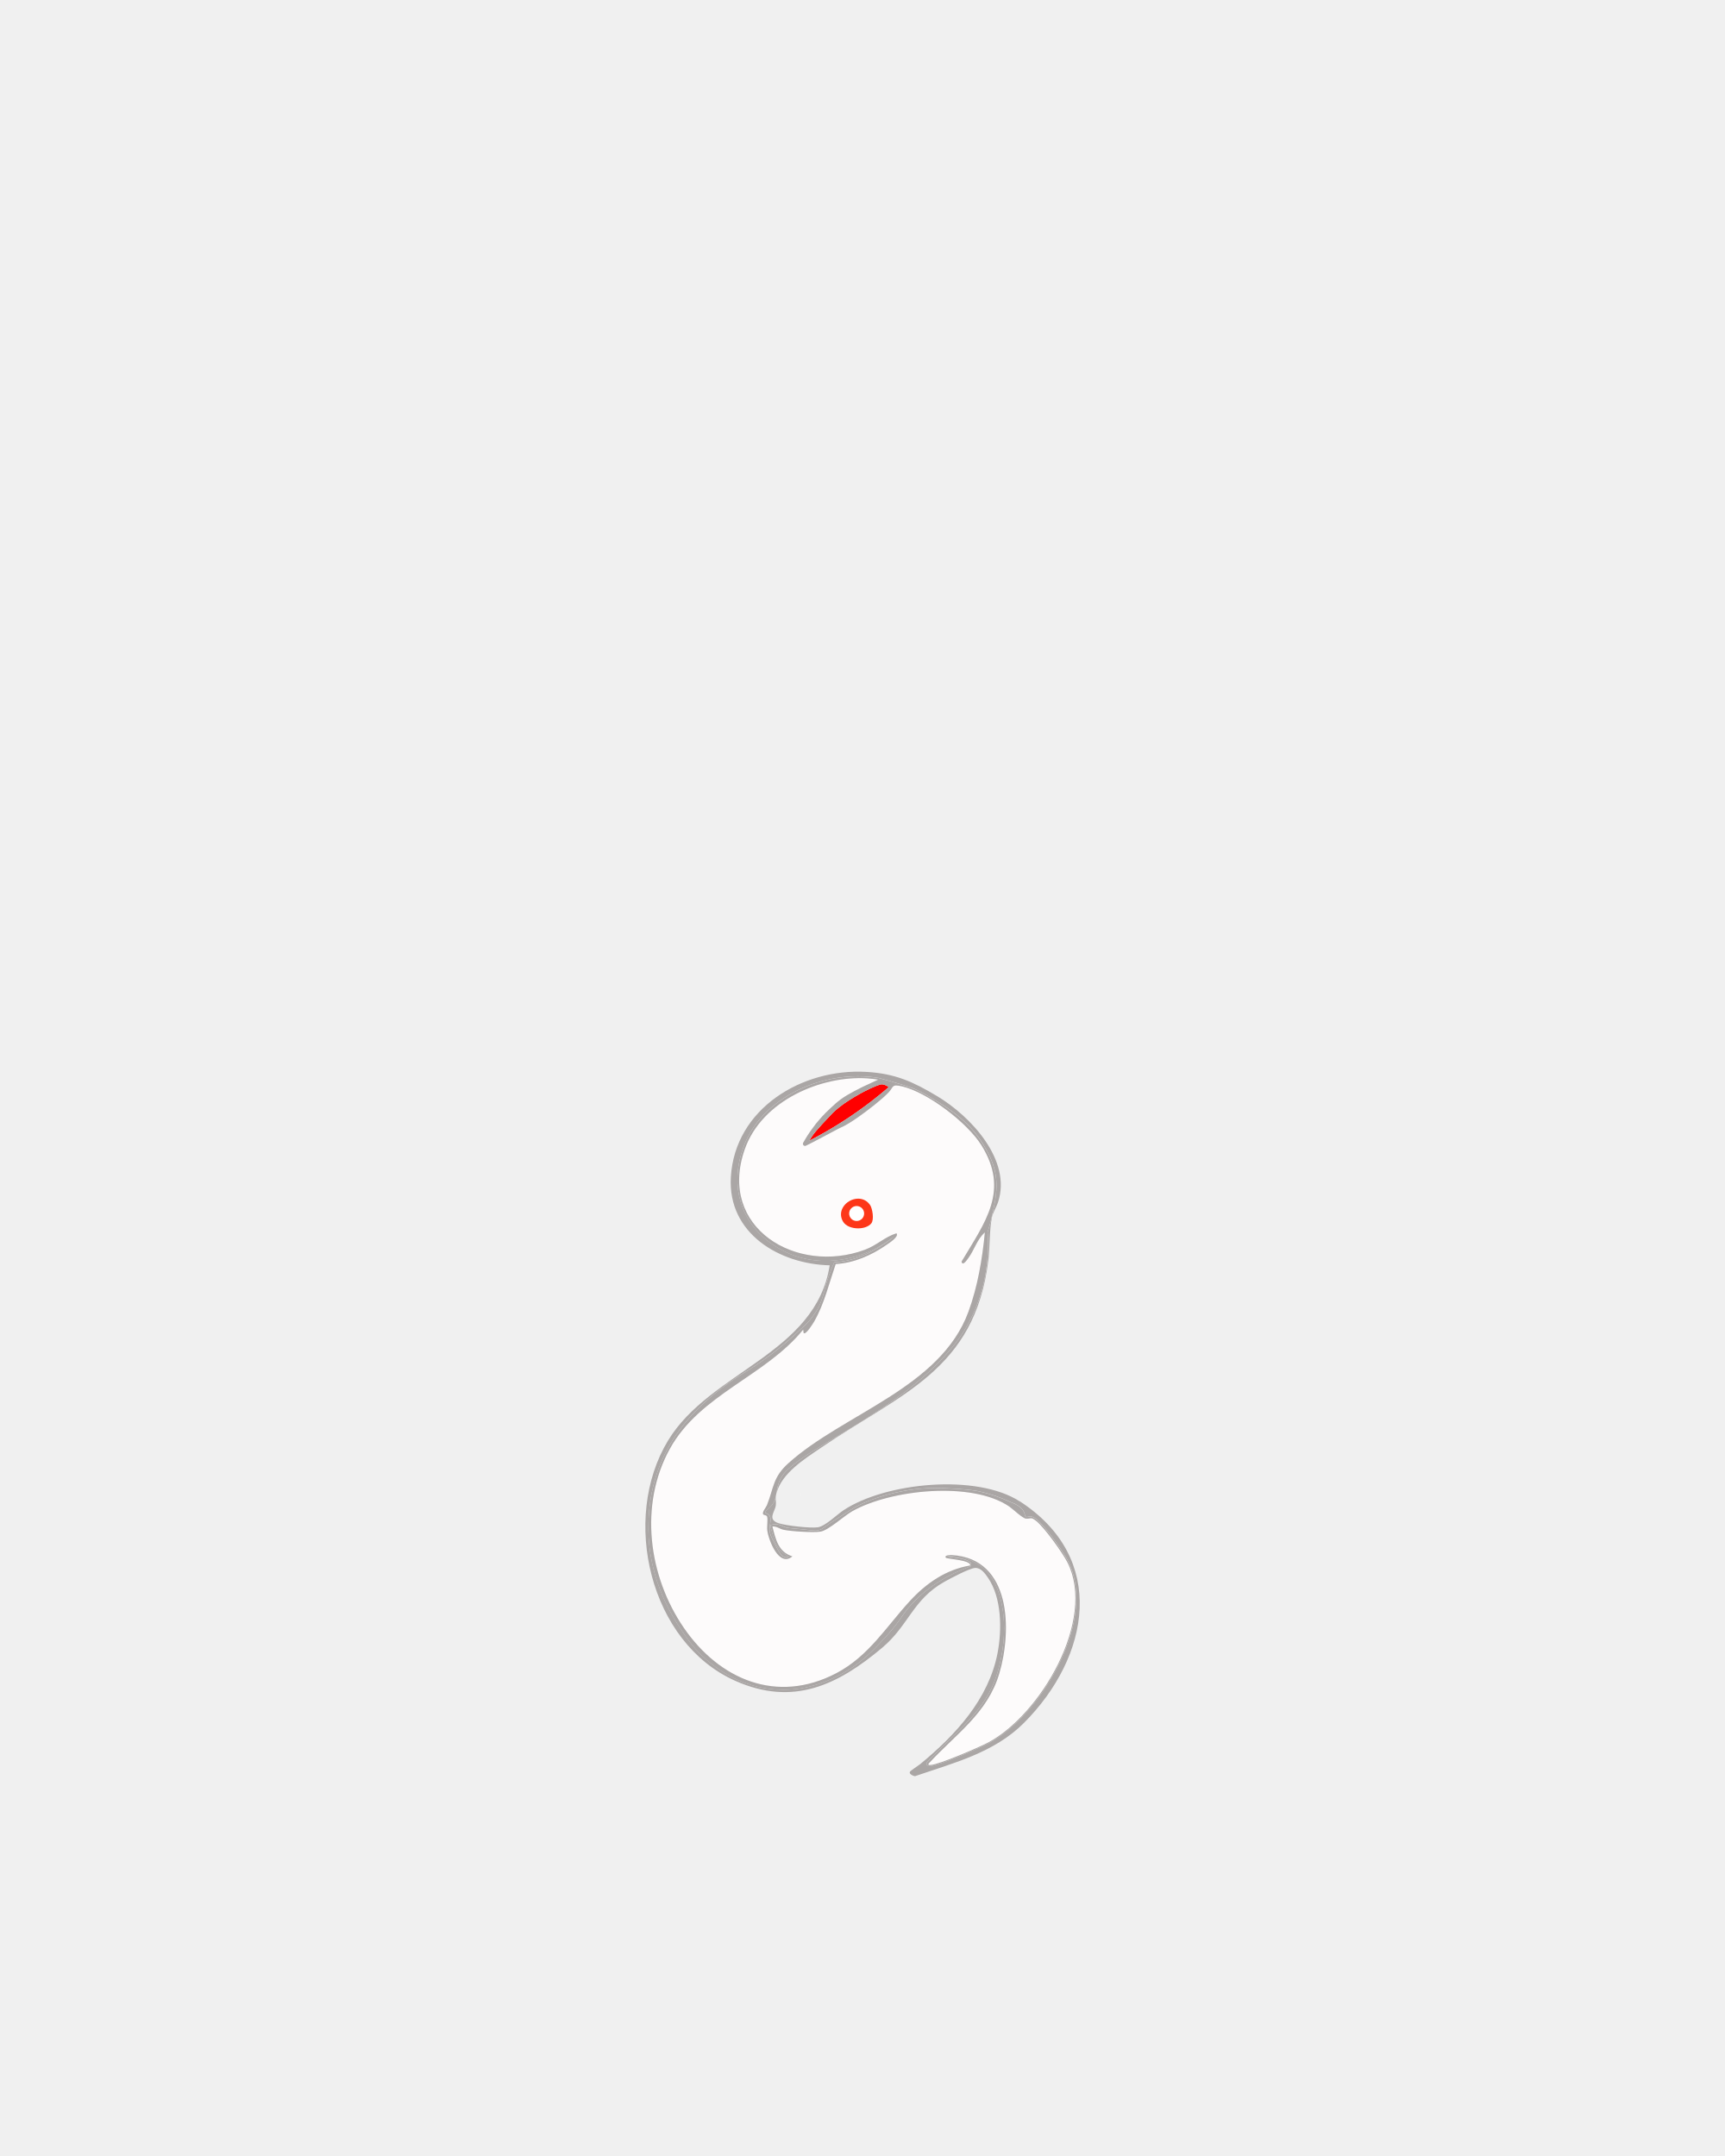
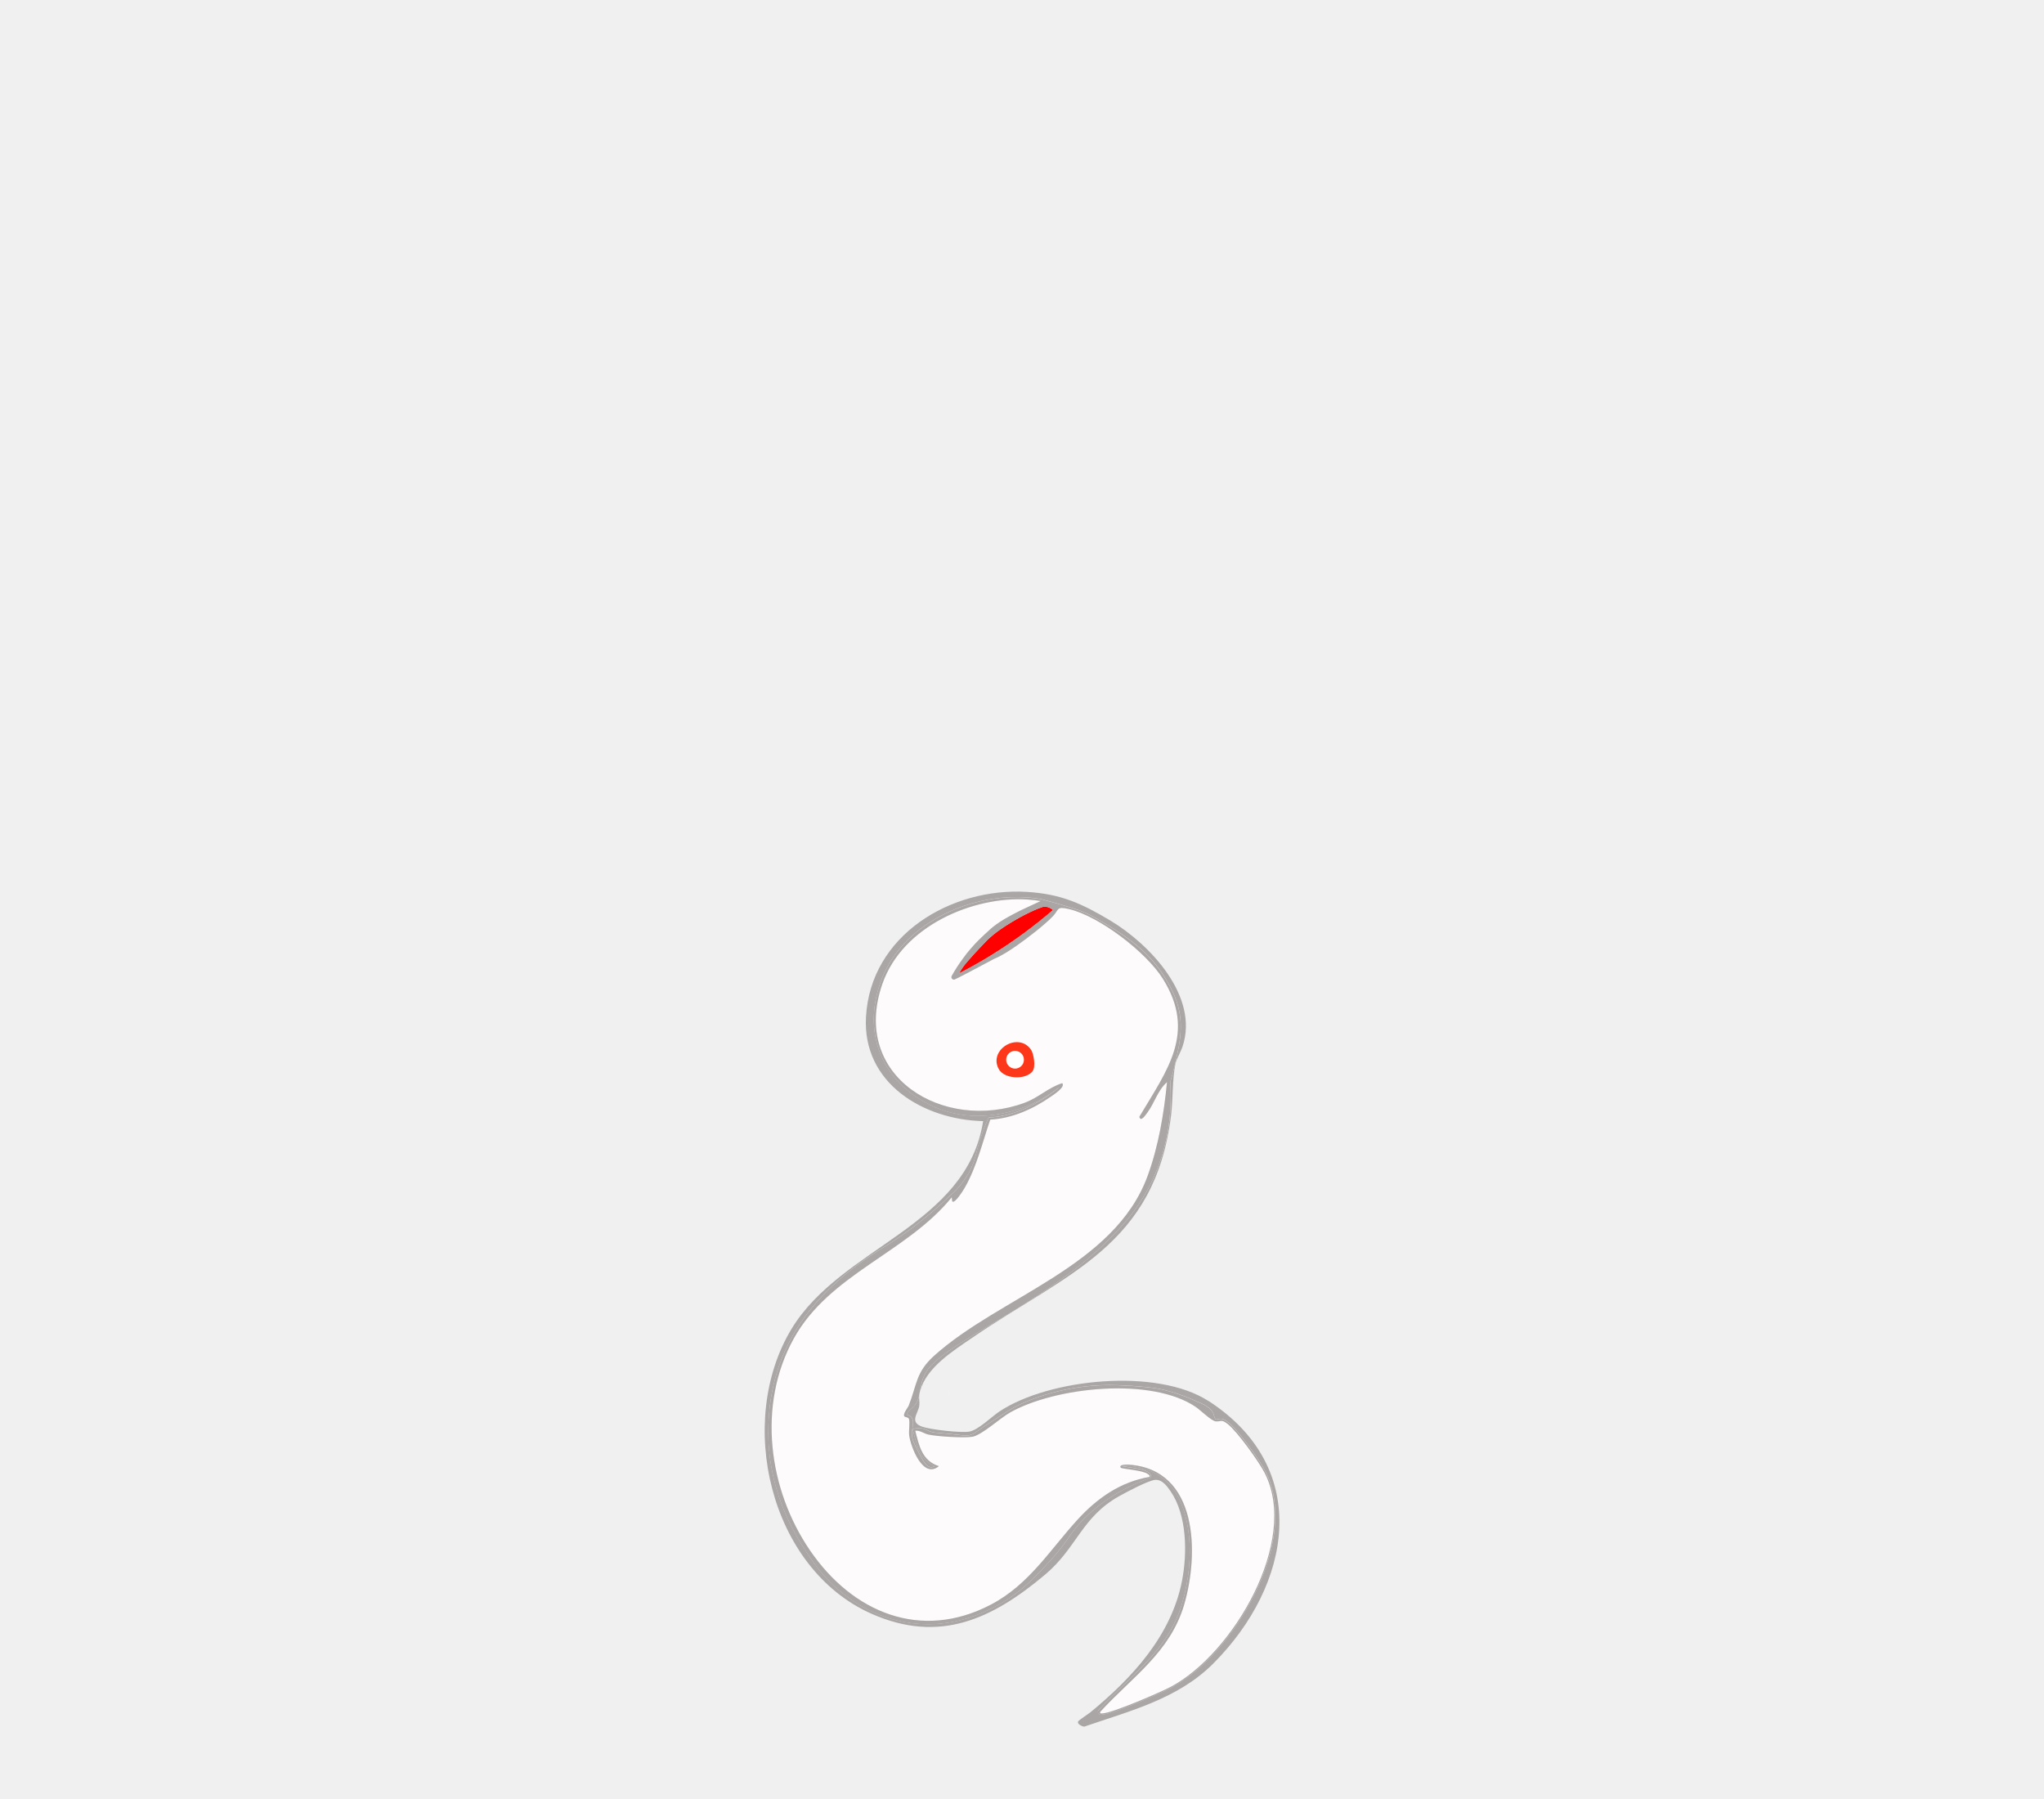
- <svg xmlns="http://www.w3.org/2000/svg" id="_全体" data-name="全体" viewBox="0 0 1080 1350">
+ <svg xmlns="http://www.w3.org/2000/svg" id="_全体" data-name="全体" viewBox="0 0 1080 950">
  <defs>
    <style>
      .cls-1 {
        fill: none;
      }

      .cls-2 {
        fill: #fdfbfb;
      }

      .cls-3 {
        fill: #fff;
      }

      .cls-4 {
        fill: #fd3719;
      }

      .cls-5 {
        fill: red;
      }

      .cls-6 {
        fill: #aaa6a5;
      }
    </style>
  </defs>
  <g id="_オロチたち" data-name=" オロチたち">
-     <path class="cls-2" d="M500.99,937.43c.22-.89.38-1.8.53-2.72-.04.16-.09.31-.13.47-.23.9-.35,1.62-.4,2.25Z" />
+     <path class="cls-2" d="M500.99,737.43c.22-.89.38-1.8.53-2.72-.04.16-.09.31-.13.47-.23.9-.35,1.62-.4,2.25Z" />
    <g>
-       <path class="cls-1" d="M537.47,751.84c-3.42,0-7.02,2.05-8.75,4.99-.97,1.65-1.78,4.28-.06,7.37,1.24,2.23,4.69,3.67,8.79,3.67,3.32,0,6.17-.97,7.44-2.52,1.04-1.27.18-8.13-.98-9.95-1.89-2.94-4.55-3.56-6.44-3.56Z" />
-       <path class="cls-5" d="M544.28,681.86c-4,1.9-7.25,3.75-9.66,5.21-4.06,2.47-8.37,5.18-13.06,9.61-.41.39-1.73,1.8-4.38,4.61-.86.91-3.24,3.44-6,6.62-.86.99-1.93,2.26-3.12,4.09-.59.91-1.04,1.7-1.34,2.25,5.3-2.72,10.8-5.78,16.42-9.23,12.95-7.93,23.99-16.28,33.25-24.27-2.03-1.68-3.71-1.8-4.49-1.78-.59.02-1.19.14-3.47,1.06-1.74.7-3.16,1.35-4.15,1.82Z" />
-       <path class="cls-2" d="M493.67,916.18c34.64-31.13,95.11-47.05,112.67-94.78,5.77-15.68,8.7-33.1,10.3-49.7-4.88,4.24-6.58,10.98-10.32,16.02-.95,1.28-3.63,5.37-4.28,2.26,14.72-24.75,30.22-44.37,12.44-72.87-8.72-13.97-33.49-33.02-49.52-36.82-6.93-1.64-5.3.27-8.57,3.72-4.37,4.62-13.8,11.84-19.18,15.58-3.72,2.59-7.71,5.23-11.97,7.01-7.39,3.94-20.26,10.78-20.92,10.91-.12.02-.25.02-.25.02-.48,0-.93-.25-1.17-.67-.24-.4-.24-.89,0-1.3,1.75-3.15,3.72-6.19,5.84-9.05,2.39-3.22,1.74-2.47,4.19-5.32,2.97-3.47,5.51-5.85,7.28-7.49,2.56-2.38,3.91-3.64,6.07-5.22,2.95-2.16,5.56-3.6,8.64-5.25,2.09-1.12,3.83-2,5.03-2.58,3.31-1.54,6.61-3.08,9.92-4.62-1.73-.29-4.09-.62-6.91-.8-28.36-1.84-65.96,13.65-76.72,44.6-17.04,49.07,32.58,78.53,75.22,62.75,7.45-2.76,12.5-8.05,19.81-10.33,1.92,2.01-4.69,6.18-6.12,7.18-9.37,6.53-20.34,11.41-31.91,12.08-4.05,11.85-7.18,25.04-13.46,35.96-.66,1.14-5.23,8.64-6.61,7.24l-.27-2.17c-23.71,29.25-64.62,40.54-83.45,74.58-19.4,35.07-13.52,79.77,8.66,112.09,22.33,32.54,58.38,47.95,95.51,28.49,20.23-10.6,31.27-29.06,46.05-45.18,10.19-11.11,22.55-19.71,37.74-22.26.21-.97-.29-1.07-.9-1.54-2.76-2.1-13.78-2.62-14.3-3.35-1.24-1.73,3.28-1.66,4.06-1.61,36.96,2.35,37.34,47.09,29.45,73.97-7.42,25.25-27.52,38.23-44.37,56.64-.23,1.18.53.83,1.34.8,5.17-.17,30.33-11.04,35.95-14.02,32.67-17.29,67.98-76.83,49.68-112.88-3.05-6.01-14.51-22.02-19.63-25.99-3.46-2.68-3.22-1.18-6.23-1.36-2.22-.13-8.18-5.95-10.43-7.5-23.43-16.16-74.48-10.73-98.47,2.89-5.09,2.89-14.87,11.96-19.84,12.74-4.53.71-18.56-.15-23.19-1.18-2.34-.52-4.39-2.29-6.91-2.04,2.05,8.04,3.59,15.86,12.49,18.73-8.4,7.06-14.94-10.31-15.7-16.34-.29-2.31.48-6.89-.11-8.58-.36-1.04-1.98-.81-2.42-1.4-.96-1.29,1.8-4.38,2.38-5.84,4.35-11.03,3.65-17.42,13.43-26.21ZM544.89,765.34c-1.28,1.56-4.13,2.52-7.44,2.52-4.1,0-7.55-1.44-8.79-3.67-1.72-3.1-.92-5.72.06-7.37,1.73-2.94,5.33-4.99,8.75-4.99,1.89,0,4.55.62,6.44,3.56,1.17,1.81,2.03,8.67.98,9.95Z" />
-       <path class="cls-6" d="M638.53,940.16c-27.09-17.59-84.15-11.96-110.47,5.53-4.18,2.77-11.26,9.89-15.98,10.63-4.57.72-20-1.03-24.56-2.52-7.47-2.43-2.18-7.24-1.77-11.36.22-2.16-.23-3.16-.08-5.02-.54,2.22-1.44,4.32-3.5,6.2-.17.16-.36.32-.55.49-.88.78-2.72,2.42-2.5,3.07.03.09.24.18.58.31.47.19,1.12.45,1.7,1.04,1.42,1.44,1.11,3.44.79,5.54-.17,1.12-.36,2.38-.34,3.72.05,2.62,1.09,4.66,3.18,8.73l.25.49c2.27,4.43,4.06,7.92,6.59,8.09.07,0,.14,0,.2,0,.6,0,1.22-.18,1.87-.54-7.58-3.25-9.41-10.52-11.19-17.57l-.52-2.07.88-.2c.79-.18,1.59-.28,2.37-.28.43,0,.85.03,1.27.08,1.47.19,2.47.66,3.44,1.12.34.16.68.32,1.05.47,1.5.62,2.62.71,5.08.9l.7.06c4.23.35,7.11.69,9.22.94,1.94.23,3.23.38,4.25.38.93,0,1.68-.12,2.65-.44,1.16-.38,1.57-.67,3.55-2.09.75-.53,1.71-1.22,2.99-2.11.07-.05,3.55-2.3,13.09-8.45,7.3-4.71,27.88-13.61,53.49-13.61,1.43,0,2.87.03,4.29.08,11.75.45,19.35,1.35,22.29,1.99,6.84,1.48,13.53,3.76,19.87,6.77,4.99,1.82,7.85,4.1,8.67,6.95.04.12.07.27.11.42.17.68.43,1.7,1,1.94.08.03.16.05.25.05.19,0,.42-.06.7-.14.42-.11.94-.25,1.59-.25.15,0,.3,0,.46.02.93.1,1.89.6,3.43,1.79,5.23,4.06,16.69,20.01,19.87,26.29,8.37,16.49,6.29,39.92-5.72,64.27-10.83,21.98-27.82,41.06-44.33,49.79-4.94,2.62-30.78,13.93-36.33,14.12-.13,0-.26.02-.38.03-.18.02-.36.04-.51.04-.48,0-.85-.16-1.1-.46-.38-.46-.32-1.05-.25-1.46l.05-.25.17-.18c4.39-4.8,9.04-9.27,13.53-13.59,12.96-12.46,25.21-24.23,30.64-42.71,7.72-26.26,3.51-48.96-4.08-59.8-5.58-7.97-13.84-12.35-24.57-13.03-.13,0-.36-.02-.65-.02-1.06,0-1.81.1-2.26.21.74.16,2.03.34,3.2.51,3.86.55,8.66,1.24,10.54,2.68.09.07.18.13.27.19.5.34,1.26.86.96,2.24l-.1.47-.45.17c-14.46,5.31-26.48,12.93-35.72,22.63-3.46,3.63-5.17,6.09-7.15,8.95-2.08,2.99-4.43,6.38-9.33,11.76-7.83,8.6-16.71,18.35-31.11,25.44-5.13,2.53-17.15,8.44-33.67,8.44-1.48,0-2.97-.05-4.45-.14-21.47-1.39-35.59-12.26-40.23-15.84-10.31-7.94-15.82-16.33-19.84-22.47-2.42-3.68-8.07-12.3-12.67-24.27-5.42-14.09-7.84-28.69-7.19-43.4.28-6.25,1.11-25.29,12.33-45.51,9.68-17.46,25.35-33.03,46.56-46.29l1.14-.71c3.28-2.03,8.78-5.43,15.91-10.76,7.03-5.26,13.76-10.99,20-17.03,2.31-1.98,4.4-4.16,6.23-6.51.91-1.17,2.27-3.04,3.53-5.26,2.45-4.32,3.41-8.02,4.34-11.61.16-.62.32-1.23.48-1.84,1.39-5.16,3.26-10.38,5.55-15.53l.22-.49.54-.03c10.23-.59,21.1-4.71,31.46-11.92l.47-.32c2.31-1.57,3.92-2.85,4.8-3.84-5.39,4.37-11.33,7.84-17.7,10.32-8.34,3.25-16.82,4.9-25.19,4.9-9.18,0-17.83-2.02-25.71-6.01-12.58-6.37-21.3-15.43-25.91-26.93-3.17-7.91-5.74-20.8-.01-37.28,4.74-13.65,14.65-25.24,28.64-33.54,12.88-7.64,28.32-11.84,43.47-11.84,4.46,0,8.84.37,13.04,1.1,5.03,1.33,9.94,2.74,14.67,4.19,3.76,1.16,5.87,1.86,8.45,3,1.51.66,3.52,1.6,8.28,4.39,5.73,3.36,9.03,5.51,10.79,6.73,5.44,3.76,15.57,10.77,23.02,23.04,3.07,5.06,7.71,12.7,8.36,23.37.47,7.67-1.25,15.14-2.92,22.37-.73,3.17-1.59,6.34-2.56,9.44,1.21,18.42-1.88,35.74-9.18,51.46-7.15,15.4-16.57,25.03-22.19,30.78-18.57,19-43.56,34.01-63.64,46.08-11.71,7.04-21.83,13.11-27.9,18.33-2.35,2.02-4.21,3.62-5.91,6.36-2.21,3.58-2.75,6.85-3.23,9.74-.02.13-.04.26-.07.39,3.46-12.32,17.37-21.02,27.43-27.9,50.01-34.21,96.58-48.39,105.12-117.53,1.04-8.4.62-19.13,2.27-27.05.6-2.85,2.79-6.31,3.78-9.26,8.9-26.53-17.31-54.14-38.2-66.63-15.05-9-26.19-14.05-44.08-15.11-40.17-2.38-82.51,22.82-84.97,65.99-2.01,35.19,30.4,54.37,61.9,55.12-8.78,55.64-74.83,66.19-101.23,109.74-29.63,48.89-11.61,126.61,42.22,150.49,36.08,16,63.96,2.72,91.85-20.75,16.69-14.05,19.18-30.24,39.02-41.35,3.67-2.06,15.58-8.41,19.11-8.62,3.68-.22,6.16,3.27,8.08,6.05,8.69,12.58,8.85,32.71,6.04,47.22-5.6,28.93-26.36,51.42-48.36,69.48-1.21,1-6.07,4.08-6.52,4.88-.76,1.35,2.15,2.71,3.22,2.73,24.29-8.35,49.54-14.63,68.22-33.38,41.3-41.43,52.41-102.99-2.56-138.67Z" />
-       <path class="cls-6" d="M489.49,924.58c1.7-2.75,3.56-4.34,5.91-6.36,6.08-5.22,16.19-11.3,27.9-18.33,20.08-12.07,45.07-27.08,63.64-46.08,5.62-5.75,15.04-15.38,22.19-30.78,7.3-15.72,10.39-33.03,9.18-51.46.97-3.1,1.84-6.28,2.56-9.44,1.67-7.23,3.39-14.7,2.92-22.37-.65-10.67-5.29-18.31-8.36-23.37-7.45-12.27-17.57-19.27-23.02-23.04-1.76-1.22-5.06-3.37-10.79-6.73-4.76-2.79-6.77-3.73-8.28-4.39-2.58-1.13-4.69-1.84-8.45-3-4.73-1.45-9.64-2.86-14.67-4.19-4.2-.73-8.59-1.1-13.04-1.1-15.15,0-30.58,4.21-43.47,11.84-14,8.3-23.9,19.9-28.64,33.54-5.73,16.48-3.15,29.37.01,37.28,4.61,11.5,13.32,20.57,25.91,26.93,7.88,3.99,16.53,6.01,25.71,6.01,8.37,0,16.85-1.65,25.19-4.9,6.37-2.48,12.31-5.95,17.7-10.32-.89.99-2.49,2.27-4.8,3.84l-.47.32c-10.35,7.21-21.23,11.33-31.46,11.92l-.54.03-.22.49c-2.29,5.14-4.16,10.36-5.55,15.53-.16.61-.32,1.23-.48,1.84-.93,3.59-1.89,7.29-4.34,11.61-1.26,2.22-2.62,4.09-3.53,5.26-1.84,2.35-3.92,4.53-6.23,6.51-6.23,6.04-12.96,11.77-20,17.03-7.13,5.33-12.63,8.73-15.91,10.76l-1.14.71c-21.21,13.25-36.88,28.83-46.56,46.29-11.21,20.22-12.05,39.25-12.33,45.51-.65,14.71,1.77,29.31,7.19,43.4,4.6,11.96,10.26,20.59,12.67,24.27,4.02,6.13,9.53,14.53,19.84,22.47,4.64,3.57,18.76,14.44,40.23,15.84,1.48.1,2.97.14,4.45.14,16.53,0,28.54-5.92,33.67-8.44,14.4-7.09,23.28-16.84,31.11-25.44,4.9-5.38,7.25-8.77,9.33-11.76,1.98-2.85,3.69-5.31,7.15-8.95,9.24-9.71,21.26-17.32,35.72-22.63l.45-.17.1-.47c.3-1.38-.45-1.9-.96-2.24-.08-.06-.18-.12-.27-.19-1.88-1.44-6.69-2.12-10.54-2.68-1.17-.17-2.46-.35-3.2-.51.45-.11,1.2-.21,2.26-.21.29,0,.53,0,.65.02,10.73.68,19,5.07,24.57,13.03,7.59,10.84,11.8,33.54,4.08,59.8-5.43,18.47-17.67,30.25-30.64,42.71-4.5,4.32-9.14,8.79-13.53,13.59l-.17.18-.05.25c-.08.4-.14,1,.25,1.46.25.31.62.46,1.1.46.15,0,.33-.02.51-.04.12-.01.25-.03.38-.03,5.55-.19,31.39-11.5,36.33-14.12,16.51-8.74,33.5-27.82,44.33-49.79,12-24.36,14.09-47.78,5.72-64.27-3.18-6.28-14.64-22.23-19.87-26.29-1.54-1.19-2.5-1.69-3.43-1.79-.16-.02-.32-.02-.46-.02-.65,0-1.17.14-1.59.25-.28.07-.51.14-.7.14-.09,0-.17-.02-.25-.05-.57-.24-.83-1.26-1-1.94-.04-.15-.07-.29-.11-.42-.81-2.85-3.67-5.13-8.67-6.95-6.35-3.02-13.03-5.3-19.87-6.77-2.94-.63-10.53-1.53-22.29-1.99-1.42-.05-2.87-.08-4.29-.08-25.61,0-46.19,8.9-53.49,13.61-9.54,6.15-13.02,8.4-13.09,8.45-1.28.89-2.24,1.57-2.99,2.11-1.98,1.42-2.39,1.71-3.55,2.09-.97.32-1.72.44-2.65.44-1.03,0-2.31-.15-4.25-.38-2.11-.25-4.99-.59-9.22-.94l-.7-.06c-2.46-.2-3.58-.29-5.08-.9-.37-.15-.71-.32-1.05-.47-.97-.46-1.97-.93-3.44-1.12-.42-.05-.85-.08-1.27-.08-.78,0-1.58.09-2.37.28l-.88.2.52,2.07c1.78,7.05,3.61,14.32,11.19,17.57-.64.36-1.27.54-1.87.54-.07,0-.13,0-.2,0-2.53-.17-4.32-3.67-6.59-8.09l-.25-.49c-2.09-4.07-3.13-6.11-3.18-8.73-.02-1.33.17-2.6.34-3.72.32-2.11.63-4.1-.79-5.54-.58-.59-1.23-.85-1.7-1.04-.34-.14-.55-.22-.58-.31-.22-.66,1.61-2.29,2.5-3.07.19-.17.38-.33.55-.49,2.07-1.88,2.96-3.98,3.5-6.2.05-.63.16-1.35.4-2.25.04-.16.09-.31.13-.47.02-.13.04-.26.07-.39.48-2.89,1.02-6.16,3.23-9.74ZM551.9,678.98c.78-.03,2.46.1,4.49,1.78-9.26,7.98-20.3,16.34-33.25,24.27-5.62,3.44-11.12,6.5-16.42,9.23.3-.55.74-1.33,1.34-2.25,1.19-1.83,2.26-3.1,3.12-4.09,2.75-3.18,5.14-5.71,6-6.62,2.65-2.81,3.97-4.22,4.38-4.61,4.69-4.43,9-7.14,13.06-9.61,2.41-1.47,5.67-3.31,9.66-5.21.99-.47,2.41-1.11,4.15-1.82,2.28-.92,2.87-1.04,3.47-1.06ZM480.23,942.39c-.58,1.46-3.34,4.56-2.38,5.84.44.59,2.06.36,2.42,1.4.59,1.68-.18,6.27.11,8.58.76,6.03,7.3,23.4,15.7,16.34-8.89-2.87-10.44-10.69-12.49-18.73,2.52-.25,4.57,1.52,6.91,2.04,4.63,1.03,18.66,1.89,23.19,1.18,4.97-.78,14.75-9.85,19.84-12.74,24-13.61,75.04-19.05,98.47-2.89,2.25,1.55,8.21,7.37,10.43,7.5,3.02.18,2.77-1.32,6.23,1.36,5.12,3.97,16.58,19.98,19.63,25.99,18.3,36.06-17.01,95.6-49.68,112.88-5.62,2.97-30.78,13.84-35.95,14.02-.82.03-1.57.37-1.34-.8,16.84-18.42,36.95-31.39,44.37-56.64,7.89-26.87,7.51-71.62-29.45-73.97-.78-.05-5.3-.12-4.06,1.61.52.73,11.54,1.25,14.3,3.35.61.47,1.11.57.9,1.54-15.19,2.55-27.55,11.15-37.74,22.26-14.78,16.11-25.82,34.57-46.05,45.18-37.13,19.46-73.18,4.06-95.51-28.49-22.18-32.32-28.06-77.02-8.66-112.09,18.83-34.04,59.74-45.33,83.45-74.58l.27,2.17c1.37,1.4,5.95-6.1,6.61-7.24,6.28-10.92,9.41-24.11,13.46-35.96,11.57-.66,22.53-5.55,31.91-12.08,1.44-1,8.04-5.17,6.12-7.18-7.3,2.28-12.35,7.57-19.81,10.33-42.64,15.78-92.27-13.68-75.22-62.75,10.75-30.96,48.36-46.44,76.72-44.6,2.82.18,5.19.51,6.91.8-3.31,1.54-6.61,3.08-9.92,4.62-1.19.58-2.94,1.46-5.03,2.58-3.07,1.65-5.69,3.09-8.64,5.25-2.16,1.58-3.5,2.83-6.07,5.22-1.77,1.65-4.31,4.02-7.28,7.49-2.44,2.85-1.79,2.1-4.19,5.32-2.13,2.86-4.09,5.91-5.84,9.05-.23.42-.23.9,0,1.3.24.41.69.67,1.17.67,0,0,.13,0,.25-.02.67-.13,13.53-6.97,20.92-10.91,4.26-1.78,8.25-4.42,11.97-7.01,5.38-3.74,14.81-10.96,19.18-15.58,3.27-3.46,1.64-5.36,8.57-3.72,16.04,3.8,40.81,22.85,49.52,36.82,17.78,28.5,2.28,48.11-12.44,72.87.65,3.11,3.33-.98,4.28-2.26,3.74-5.04,5.44-11.77,10.32-16.02-1.6,16.6-4.53,34.02-10.3,49.7-17.55,47.72-78.02,63.64-112.67,94.78-9.79,8.79-9.08,15.18-13.43,26.21Z" />
-       <path class="cls-4" d="M544.86,754.72c-1.73-2.69-4.42-4.17-7.58-4.17-3.77,0-7.59,2.18-9.5,5.42-1.64,2.79-1.67,5.9-.08,8.76,1.81,3.26,6.13,4.42,9.57,4.42s6.62-1.15,8.2-3.07c2.05-2.5.59-9.5-.6-11.36ZM533.38,759.18c.54-1.36,1.98-2.43,3.28-2.43.9,0,1.68.54,2.31,1.6.8,1.34.53,2.39.16,3.04-.58,1.03-1.76,1.72-2.93,1.72h0c-.75,0-1.43-.28-2.02-.84-.98-.92-1.25-1.96-.8-3.09Z" />
-       <circle class="cls-3" cx="536.33" cy="759.85" r="4.69" />
+       <path class="cls-1" d="M537.47,551.84c-3.42,0-7.02,2.05-8.75,4.99-.97,1.65-1.78,4.28-.06,7.37,1.24,2.23,4.69,3.67,8.79,3.67,3.32,0,6.17-.97,7.44-2.52,1.04-1.27.18-8.13-.98-9.95-1.89-2.94-4.55-3.56-6.44-3.56Z" />
+       <path class="cls-5" d="M544.28,481.86c-4,1.9-7.25,3.75-9.66,5.21-4.06,2.47-8.37,5.18-13.06,9.61-.41.39-1.73,1.8-4.38,4.61-.86.91-3.24,3.44-6,6.62-.86.99-1.93,2.26-3.12,4.09-.59.91-1.04,1.7-1.34,2.25,5.3-2.72,10.8-5.78,16.42-9.23,12.95-7.93,23.99-16.28,33.25-24.27-2.03-1.68-3.71-1.8-4.49-1.78-.59.02-1.19.14-3.47,1.06-1.74.7-3.16,1.35-4.15,1.82Z" />
+       <path class="cls-2" d="M493.67,716.18c34.64-31.13,95.11-47.05,112.67-94.78,5.77-15.68,8.7-33.1,10.3-49.7-4.88,4.24-6.58,10.98-10.32,16.02-.95,1.28-3.63,5.37-4.28,2.26,14.72-24.75,30.22-44.37,12.44-72.87-8.72-13.97-33.49-33.02-49.52-36.82-6.93-1.64-5.3.27-8.57,3.72-4.37,4.62-13.8,11.84-19.18,15.58-3.72,2.59-7.71,5.23-11.97,7.01-7.39,3.94-20.26,10.78-20.92,10.91-.12.02-.25.02-.25.02-.48,0-.93-.25-1.17-.67-.24-.4-.24-.89,0-1.3,1.75-3.15,3.72-6.19,5.84-9.05,2.39-3.22,1.74-2.47,4.19-5.32,2.97-3.47,5.51-5.85,7.28-7.49,2.56-2.38,3.91-3.64,6.07-5.22,2.95-2.16,5.56-3.6,8.64-5.25,2.09-1.12,3.83-2,5.03-2.58,3.31-1.54,6.61-3.08,9.92-4.62-1.73-.29-4.09-.62-6.91-.8-28.36-1.84-65.96,13.65-76.72,44.6-17.04,49.07,32.58,78.53,75.22,62.75,7.45-2.76,12.5-8.05,19.81-10.33,1.92,2.01-4.69,6.18-6.12,7.18-9.37,6.53-20.34,11.41-31.91,12.08-4.05,11.85-7.18,25.04-13.46,35.96-.66,1.14-5.23,8.64-6.61,7.24l-.27-2.17c-23.71,29.25-64.62,40.54-83.45,74.58-19.4,35.07-13.52,79.77,8.66,112.09,22.33,32.54,58.38,47.95,95.51,28.49,20.23-10.6,31.27-29.06,46.05-45.18,10.19-11.11,22.55-19.71,37.74-22.26.21-.97-.29-1.07-.9-1.54-2.76-2.1-13.78-2.62-14.3-3.35-1.24-1.73,3.28-1.66,4.06-1.61,36.96,2.35,37.34,47.09,29.45,73.97-7.42,25.25-27.52,38.23-44.37,56.64-.23,1.18.53.83,1.34.8,5.17-.17,30.33-11.04,35.95-14.02,32.67-17.29,67.98-76.83,49.68-112.88-3.05-6.01-14.51-22.02-19.63-25.99-3.46-2.68-3.22-1.18-6.23-1.36-2.22-.13-8.18-5.95-10.43-7.5-23.43-16.16-74.48-10.73-98.47,2.89-5.09,2.89-14.87,11.96-19.84,12.74-4.53.71-18.56-.15-23.19-1.18-2.34-.52-4.39-2.29-6.91-2.04,2.05,8.04,3.59,15.86,12.49,18.73-8.4,7.06-14.94-10.31-15.7-16.34-.29-2.31.48-6.89-.11-8.58-.36-1.04-1.98-.81-2.42-1.4-.96-1.29,1.8-4.38,2.38-5.84,4.35-11.03,3.65-17.42,13.43-26.21ZM544.89,565.34c-1.28,1.56-4.13,2.52-7.44,2.52-4.1,0-7.55-1.44-8.79-3.67-1.72-3.1-.92-5.72.06-7.37,1.73-2.94,5.33-4.99,8.75-4.99,1.89,0,4.55.62,6.44,3.56,1.17,1.81,2.03,8.67.98,9.95Z" />
+       <path class="cls-6" d="M638.53,740.16c-27.09-17.59-84.15-11.96-110.47,5.53-4.18,2.77-11.26,9.89-15.98,10.63-4.57.72-20-1.03-24.56-2.52-7.47-2.43-2.18-7.24-1.77-11.36.22-2.16-.23-3.16-.08-5.02-.54,2.22-1.44,4.32-3.5,6.2-.17.16-.36.32-.55.49-.88.78-2.72,2.42-2.5,3.07.03.09.24.18.58.31.47.19,1.12.45,1.7,1.04,1.42,1.44,1.11,3.44.79,5.54-.17,1.12-.36,2.38-.34,3.72.05,2.62,1.09,4.66,3.18,8.73l.25.49c2.27,4.43,4.06,7.92,6.59,8.09.07,0,.14,0,.2,0,.6,0,1.22-.18,1.87-.54-7.58-3.25-9.41-10.52-11.19-17.57l-.52-2.07.88-.2c.79-.18,1.59-.28,2.37-.28.43,0,.85.03,1.27.08,1.47.19,2.47.66,3.44,1.12.34.16.68.32,1.05.47,1.5.62,2.62.71,5.08.9l.7.06c4.23.35,7.11.69,9.22.94,1.94.23,3.23.38,4.25.38.93,0,1.68-.12,2.65-.44,1.16-.38,1.57-.67,3.55-2.09.75-.53,1.71-1.22,2.99-2.11.07-.05,3.55-2.3,13.09-8.45,7.3-4.71,27.88-13.61,53.49-13.61,1.43,0,2.87.03,4.29.08,11.75.45,19.35,1.35,22.29,1.99,6.84,1.48,13.53,3.76,19.87,6.77,4.99,1.82,7.85,4.1,8.67,6.95.04.12.07.27.11.42.17.68.43,1.7,1,1.94.08.03.16.05.25.05.19,0,.42-.06.7-.14.42-.11.94-.25,1.59-.25.15,0,.3,0,.46.02.93.1,1.89.6,3.43,1.79,5.23,4.06,16.69,20.01,19.87,26.29,8.37,16.49,6.29,39.92-5.72,64.27-10.83,21.98-27.82,41.06-44.33,49.79-4.94,2.62-30.78,13.93-36.33,14.12-.13,0-.26.02-.38.03-.18.02-.36.04-.51.04-.48,0-.85-.16-1.1-.46-.38-.46-.32-1.05-.25-1.46l.05-.25.17-.18c4.39-4.8,9.04-9.27,13.53-13.59,12.96-12.46,25.21-24.23,30.64-42.71,7.72-26.26,3.51-48.96-4.08-59.8-5.58-7.97-13.84-12.35-24.57-13.03-.13,0-.36-.02-.65-.02-1.06,0-1.81.1-2.26.21.74.16,2.03.34,3.2.51,3.86.55,8.66,1.24,10.54,2.68.09.07.18.13.27.19.5.34,1.26.86.96,2.24l-.1.47-.45.17c-14.46,5.31-26.48,12.93-35.72,22.63-3.46,3.63-5.17,6.09-7.15,8.95-2.08,2.99-4.43,6.38-9.33,11.76-7.83,8.6-16.71,18.35-31.11,25.44-5.13,2.53-17.15,8.44-33.67,8.44-1.48,0-2.97-.05-4.45-.14-21.47-1.39-35.59-12.26-40.23-15.84-10.31-7.94-15.82-16.33-19.84-22.47-2.42-3.68-8.07-12.3-12.67-24.27-5.42-14.09-7.84-28.69-7.19-43.4.28-6.25,1.11-25.29,12.33-45.51,9.68-17.46,25.35-33.03,46.56-46.29l1.14-.71c3.28-2.03,8.78-5.43,15.91-10.76,7.03-5.26,13.76-10.99,20-17.03,2.31-1.98,4.4-4.16,6.23-6.51.91-1.17,2.27-3.04,3.53-5.26,2.45-4.32,3.41-8.02,4.34-11.61.16-.62.32-1.23.48-1.84,1.39-5.16,3.26-10.38,5.55-15.53l.22-.49.54-.03c10.23-.59,21.1-4.71,31.46-11.92l.47-.32c2.31-1.57,3.92-2.85,4.8-3.84-5.39,4.37-11.33,7.84-17.7,10.32-8.34,3.25-16.82,4.9-25.19,4.9-9.18,0-17.83-2.02-25.71-6.01-12.58-6.37-21.3-15.43-25.91-26.93-3.17-7.91-5.74-20.8-.01-37.28,4.74-13.65,14.65-25.24,28.64-33.54,12.88-7.64,28.32-11.84,43.47-11.84,4.46,0,8.84.37,13.04,1.1,5.03,1.33,9.94,2.74,14.67,4.19,3.76,1.16,5.87,1.86,8.45,3,1.51.66,3.52,1.6,8.28,4.39,5.73,3.36,9.03,5.51,10.79,6.73,5.44,3.76,15.57,10.77,23.02,23.04,3.07,5.06,7.71,12.7,8.36,23.37.47,7.67-1.25,15.14-2.92,22.37-.73,3.17-1.59,6.34-2.56,9.44,1.21,18.42-1.88,35.74-9.18,51.46-7.15,15.4-16.57,25.03-22.19,30.78-18.57,19-43.56,34.01-63.64,46.08-11.71,7.04-21.83,13.11-27.9,18.33-2.35,2.02-4.21,3.62-5.91,6.36-2.21,3.58-2.75,6.85-3.23,9.74-.02.13-.04.26-.07.39,3.46-12.32,17.37-21.02,27.43-27.9,50.01-34.21,96.58-48.39,105.12-117.53,1.04-8.4.62-19.13,2.27-27.05.6-2.85,2.79-6.31,3.78-9.26,8.9-26.53-17.31-54.14-38.2-66.63-15.05-9-26.19-14.05-44.08-15.11-40.17-2.38-82.51,22.82-84.97,65.99-2.01,35.19,30.4,54.37,61.9,55.12-8.78,55.64-74.83,66.19-101.23,109.74-29.63,48.89-11.61,126.61,42.22,150.49,36.08,16,63.96,2.72,91.85-20.75,16.69-14.05,19.18-30.24,39.02-41.35,3.67-2.06,15.58-8.41,19.11-8.62,3.68-.22,6.16,3.27,8.08,6.05,8.69,12.58,8.85,32.71,6.04,47.22-5.6,28.93-26.36,51.42-48.36,69.48-1.21,1-6.07,4.08-6.52,4.88-.76,1.35,2.15,2.71,3.22,2.73,24.29-8.35,49.54-14.63,68.22-33.38,41.3-41.43,52.41-102.99-2.56-138.67Z" />
+       <path class="cls-6" d="M489.49,724.58c1.7-2.75,3.56-4.34,5.91-6.36,6.08-5.22,16.19-11.3,27.9-18.33,20.08-12.07,45.07-27.08,63.64-46.08,5.62-5.75,15.04-15.38,22.19-30.78,7.3-15.72,10.39-33.03,9.18-51.46.97-3.1,1.84-6.28,2.56-9.44,1.67-7.23,3.39-14.7,2.92-22.37-.65-10.67-5.29-18.31-8.36-23.37-7.45-12.27-17.57-19.27-23.02-23.04-1.76-1.22-5.06-3.37-10.79-6.73-4.76-2.79-6.77-3.73-8.28-4.39-2.58-1.13-4.69-1.84-8.45-3-4.73-1.45-9.64-2.86-14.67-4.19-4.2-.73-8.59-1.1-13.04-1.1-15.15,0-30.58,4.21-43.47,11.84-14,8.3-23.9,19.9-28.64,33.54-5.73,16.48-3.15,29.37.01,37.28,4.61,11.5,13.32,20.57,25.91,26.93,7.88,3.99,16.53,6.01,25.71,6.01,8.37,0,16.85-1.65,25.19-4.9,6.37-2.48,12.31-5.95,17.7-10.32-.89.99-2.49,2.27-4.8,3.84l-.47.32c-10.35,7.21-21.23,11.33-31.46,11.92l-.54.03-.22.49c-2.29,5.14-4.16,10.36-5.55,15.53-.16.61-.32,1.23-.48,1.84-.93,3.59-1.89,7.29-4.34,11.61-1.26,2.22-2.62,4.09-3.53,5.26-1.84,2.35-3.92,4.53-6.23,6.51-6.23,6.04-12.96,11.77-20,17.03-7.13,5.33-12.63,8.73-15.91,10.76l-1.14.71c-21.21,13.25-36.88,28.83-46.56,46.29-11.21,20.22-12.05,39.25-12.33,45.51-.65,14.71,1.77,29.31,7.19,43.4,4.6,11.96,10.26,20.59,12.67,24.27,4.02,6.13,9.53,14.53,19.84,22.47,4.64,3.57,18.76,14.44,40.23,15.84,1.48.1,2.97.14,4.45.14,16.53,0,28.54-5.92,33.67-8.44,14.4-7.09,23.28-16.84,31.11-25.44,4.9-5.38,7.25-8.77,9.33-11.76,1.98-2.85,3.69-5.31,7.15-8.95,9.24-9.71,21.26-17.32,35.72-22.63l.45-.17.1-.47c.3-1.38-.45-1.9-.96-2.24-.08-.06-.18-.12-.27-.19-1.88-1.44-6.69-2.12-10.54-2.68-1.17-.17-2.46-.35-3.2-.51.45-.11,1.2-.21,2.26-.21.29,0,.53,0,.65.02,10.73.68,19,5.07,24.57,13.03,7.59,10.84,11.8,33.54,4.08,59.8-5.43,18.47-17.67,30.25-30.64,42.71-4.5,4.32-9.14,8.79-13.53,13.59l-.17.18-.05.25c-.08.4-.14,1,.25,1.46.25.31.62.46,1.1.46.15,0,.33-.02.51-.04.12-.01.25-.03.38-.03,5.55-.19,31.39-11.5,36.33-14.12,16.51-8.74,33.5-27.82,44.33-49.79,12-24.36,14.09-47.78,5.72-64.27-3.18-6.28-14.64-22.23-19.87-26.29-1.54-1.19-2.5-1.69-3.43-1.79-.16-.02-.32-.02-.46-.02-.65,0-1.17.14-1.59.25-.28.07-.51.14-.7.14-.09,0-.17-.02-.25-.05-.57-.24-.83-1.26-1-1.94-.04-.15-.07-.29-.11-.42-.81-2.85-3.67-5.13-8.67-6.95-6.35-3.02-13.03-5.3-19.87-6.77-2.94-.63-10.53-1.53-22.29-1.99-1.42-.05-2.87-.08-4.29-.08-25.61,0-46.19,8.9-53.49,13.61-9.54,6.15-13.02,8.4-13.09,8.45-1.28.89-2.24,1.57-2.99,2.11-1.98,1.42-2.39,1.71-3.55,2.09-.97.32-1.72.44-2.65.44-1.03,0-2.31-.15-4.25-.38-2.11-.25-4.99-.59-9.22-.94l-.7-.06c-2.46-.2-3.58-.29-5.08-.9-.37-.15-.71-.32-1.05-.47-.97-.46-1.97-.93-3.44-1.12-.42-.05-.85-.08-1.27-.08-.78,0-1.58.09-2.37.28l-.88.2.52,2.07c1.78,7.05,3.61,14.32,11.19,17.57-.64.36-1.27.54-1.87.54-.07,0-.13,0-.2,0-2.53-.17-4.32-3.67-6.59-8.09l-.25-.49c-2.09-4.07-3.13-6.11-3.18-8.73-.02-1.33.17-2.6.34-3.72.32-2.11.63-4.1-.79-5.54-.58-.59-1.23-.85-1.7-1.04-.34-.14-.55-.22-.58-.31-.22-.66,1.61-2.29,2.5-3.07.19-.17.38-.33.55-.49,2.07-1.88,2.96-3.98,3.5-6.2.05-.63.16-1.35.4-2.25.04-.16.09-.31.13-.47.02-.13.04-.26.07-.39.48-2.89,1.02-6.16,3.23-9.74ZM551.9,478.98c.78-.03,2.46.1,4.49,1.78-9.26,7.98-20.3,16.34-33.25,24.27-5.62,3.44-11.12,6.5-16.42,9.23.3-.55.74-1.33,1.34-2.25,1.19-1.83,2.26-3.1,3.12-4.09,2.75-3.18,5.14-5.71,6-6.62,2.65-2.81,3.97-4.22,4.38-4.61,4.69-4.43,9-7.14,13.06-9.61,2.41-1.47,5.67-3.31,9.66-5.21.99-.47,2.41-1.11,4.15-1.82,2.28-.92,2.87-1.04,3.47-1.06ZM480.23,742.39c-.58,1.46-3.34,4.56-2.38,5.84.44.59,2.06.36,2.42,1.4.59,1.68-.18,6.27.11,8.58.76,6.03,7.3,23.4,15.7,16.34-8.89-2.87-10.44-10.69-12.49-18.73,2.52-.25,4.57,1.52,6.91,2.04,4.63,1.03,18.66,1.89,23.19,1.18,4.97-.78,14.75-9.85,19.84-12.74,24-13.61,75.04-19.05,98.47-2.89,2.25,1.55,8.21,7.37,10.43,7.5,3.02.18,2.77-1.32,6.23,1.36,5.12,3.97,16.58,19.98,19.63,25.99,18.3,36.06-17.01,95.6-49.68,112.88-5.62,2.97-30.78,13.84-35.95,14.02-.82.03-1.57.37-1.34-.8,16.84-18.42,36.95-31.39,44.37-56.64,7.89-26.87,7.51-71.62-29.45-73.97-.78-.05-5.3-.12-4.06,1.61.52.73,11.54,1.25,14.3,3.35.61.47,1.11.57.9,1.54-15.19,2.55-27.55,11.15-37.74,22.26-14.78,16.11-25.82,34.57-46.05,45.18-37.13,19.46-73.18,4.06-95.51-28.49-22.18-32.32-28.06-77.02-8.66-112.09,18.83-34.04,59.74-45.33,83.45-74.58l.27,2.17c1.37,1.4,5.95-6.1,6.61-7.24,6.28-10.92,9.41-24.11,13.46-35.96,11.57-.66,22.53-5.55,31.91-12.08,1.44-1,8.04-5.17,6.12-7.18-7.3,2.28-12.35,7.57-19.81,10.33-42.64,15.78-92.27-13.68-75.22-62.75,10.75-30.96,48.36-46.44,76.72-44.6,2.82.18,5.19.51,6.91.8-3.31,1.54-6.61,3.08-9.92,4.62-1.19.58-2.94,1.46-5.03,2.58-3.07,1.65-5.69,3.09-8.64,5.25-2.16,1.58-3.5,2.83-6.07,5.22-1.77,1.65-4.31,4.02-7.28,7.49-2.44,2.85-1.79,2.1-4.19,5.32-2.13,2.86-4.09,5.91-5.84,9.05-.23.42-.23.9,0,1.3.24.41.69.67,1.17.67,0,0,.13,0,.25-.02.67-.13,13.53-6.97,20.92-10.91,4.26-1.78,8.25-4.42,11.97-7.01,5.38-3.74,14.81-10.96,19.18-15.58,3.27-3.46,1.64-5.36,8.57-3.72,16.04,3.8,40.81,22.85,49.52,36.82,17.78,28.5,2.28,48.11-12.44,72.87.65,3.11,3.33-.98,4.28-2.26,3.74-5.04,5.44-11.77,10.32-16.02-1.6,16.6-4.53,34.02-10.3,49.7-17.55,47.72-78.02,63.64-112.67,94.78-9.79,8.79-9.08,15.18-13.43,26.21Z" />
+       <path class="cls-4" d="M544.86,554.72c-1.73-2.69-4.42-4.17-7.58-4.17-3.77,0-7.59,2.18-9.5,5.42-1.64,2.79-1.67,5.9-.08,8.76,1.81,3.26,6.13,4.42,9.57,4.42s6.62-1.15,8.2-3.07c2.05-2.5.59-9.5-.6-11.36ZM533.38,559.18c.54-1.36,1.98-2.43,3.28-2.43.9,0,1.68.54,2.31,1.6.8,1.34.53,2.39.16,3.04-.58,1.03-1.76,1.72-2.93,1.72h0c-.75,0-1.43-.28-2.02-.84-.98-.92-1.25-1.96-.8-3.09Z" />
+       <circle class="cls-3" cx="536.33" cy="559.85" r="4.69" />
    </g>
  </g>
</svg>
